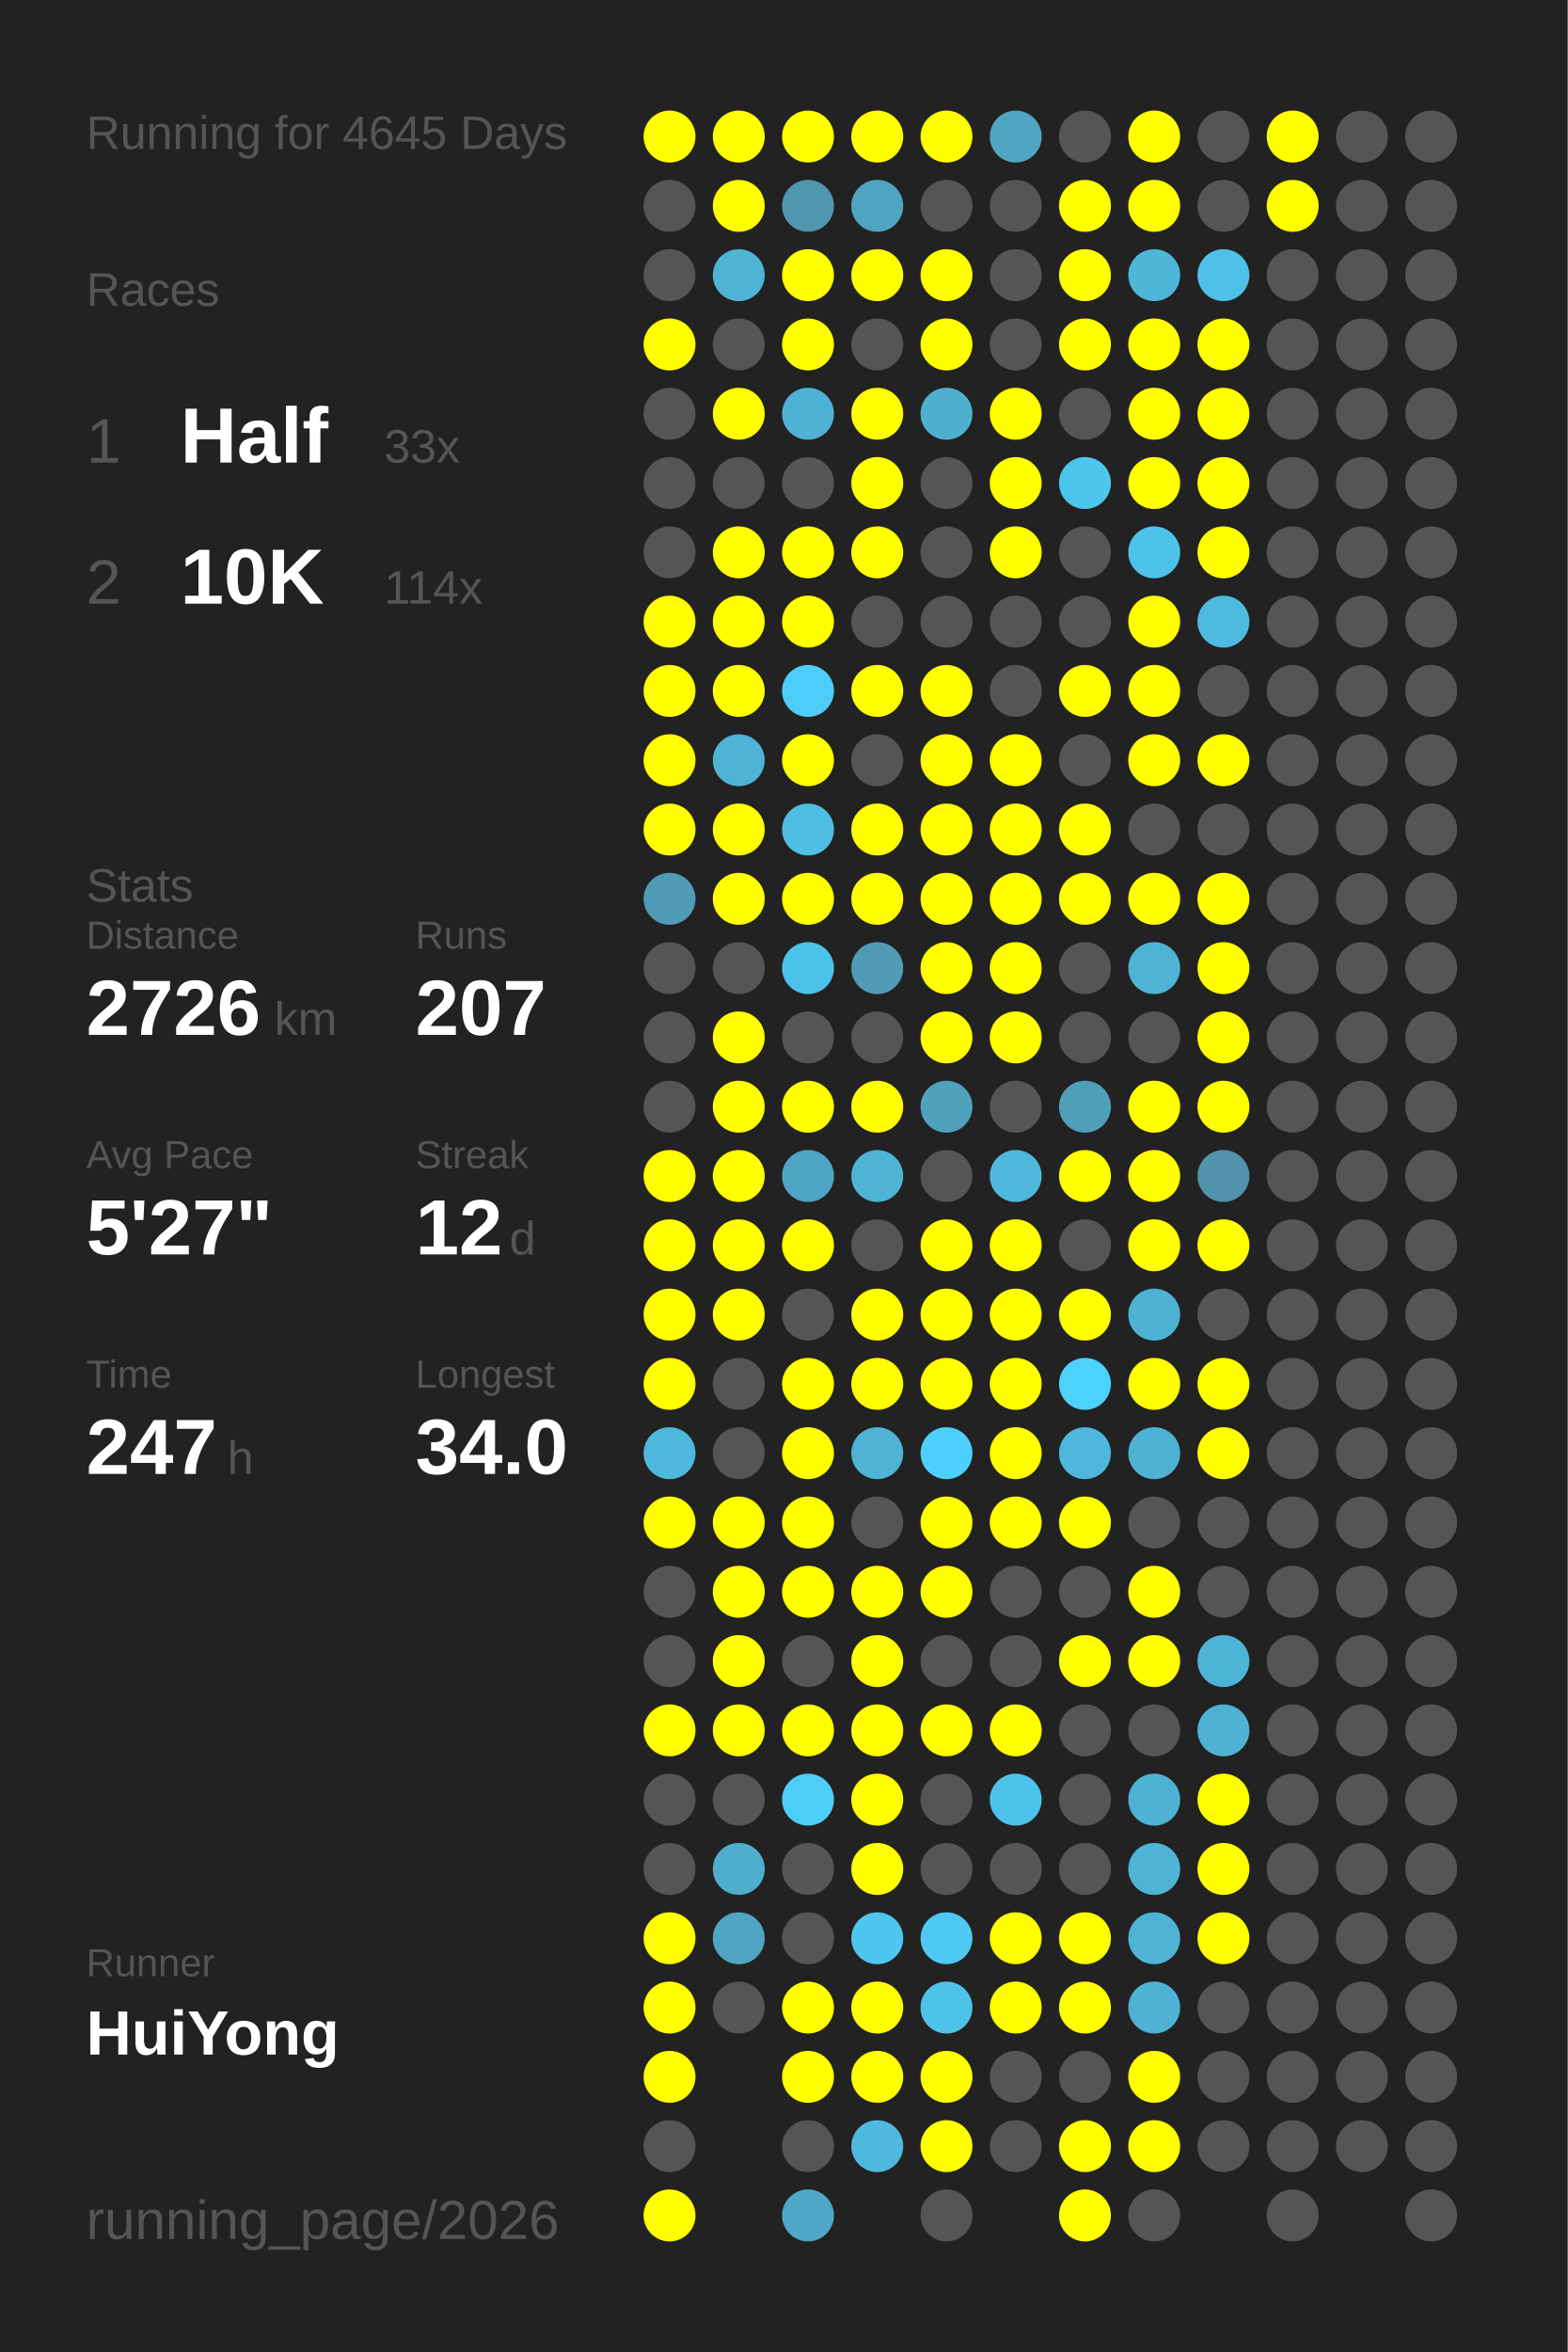
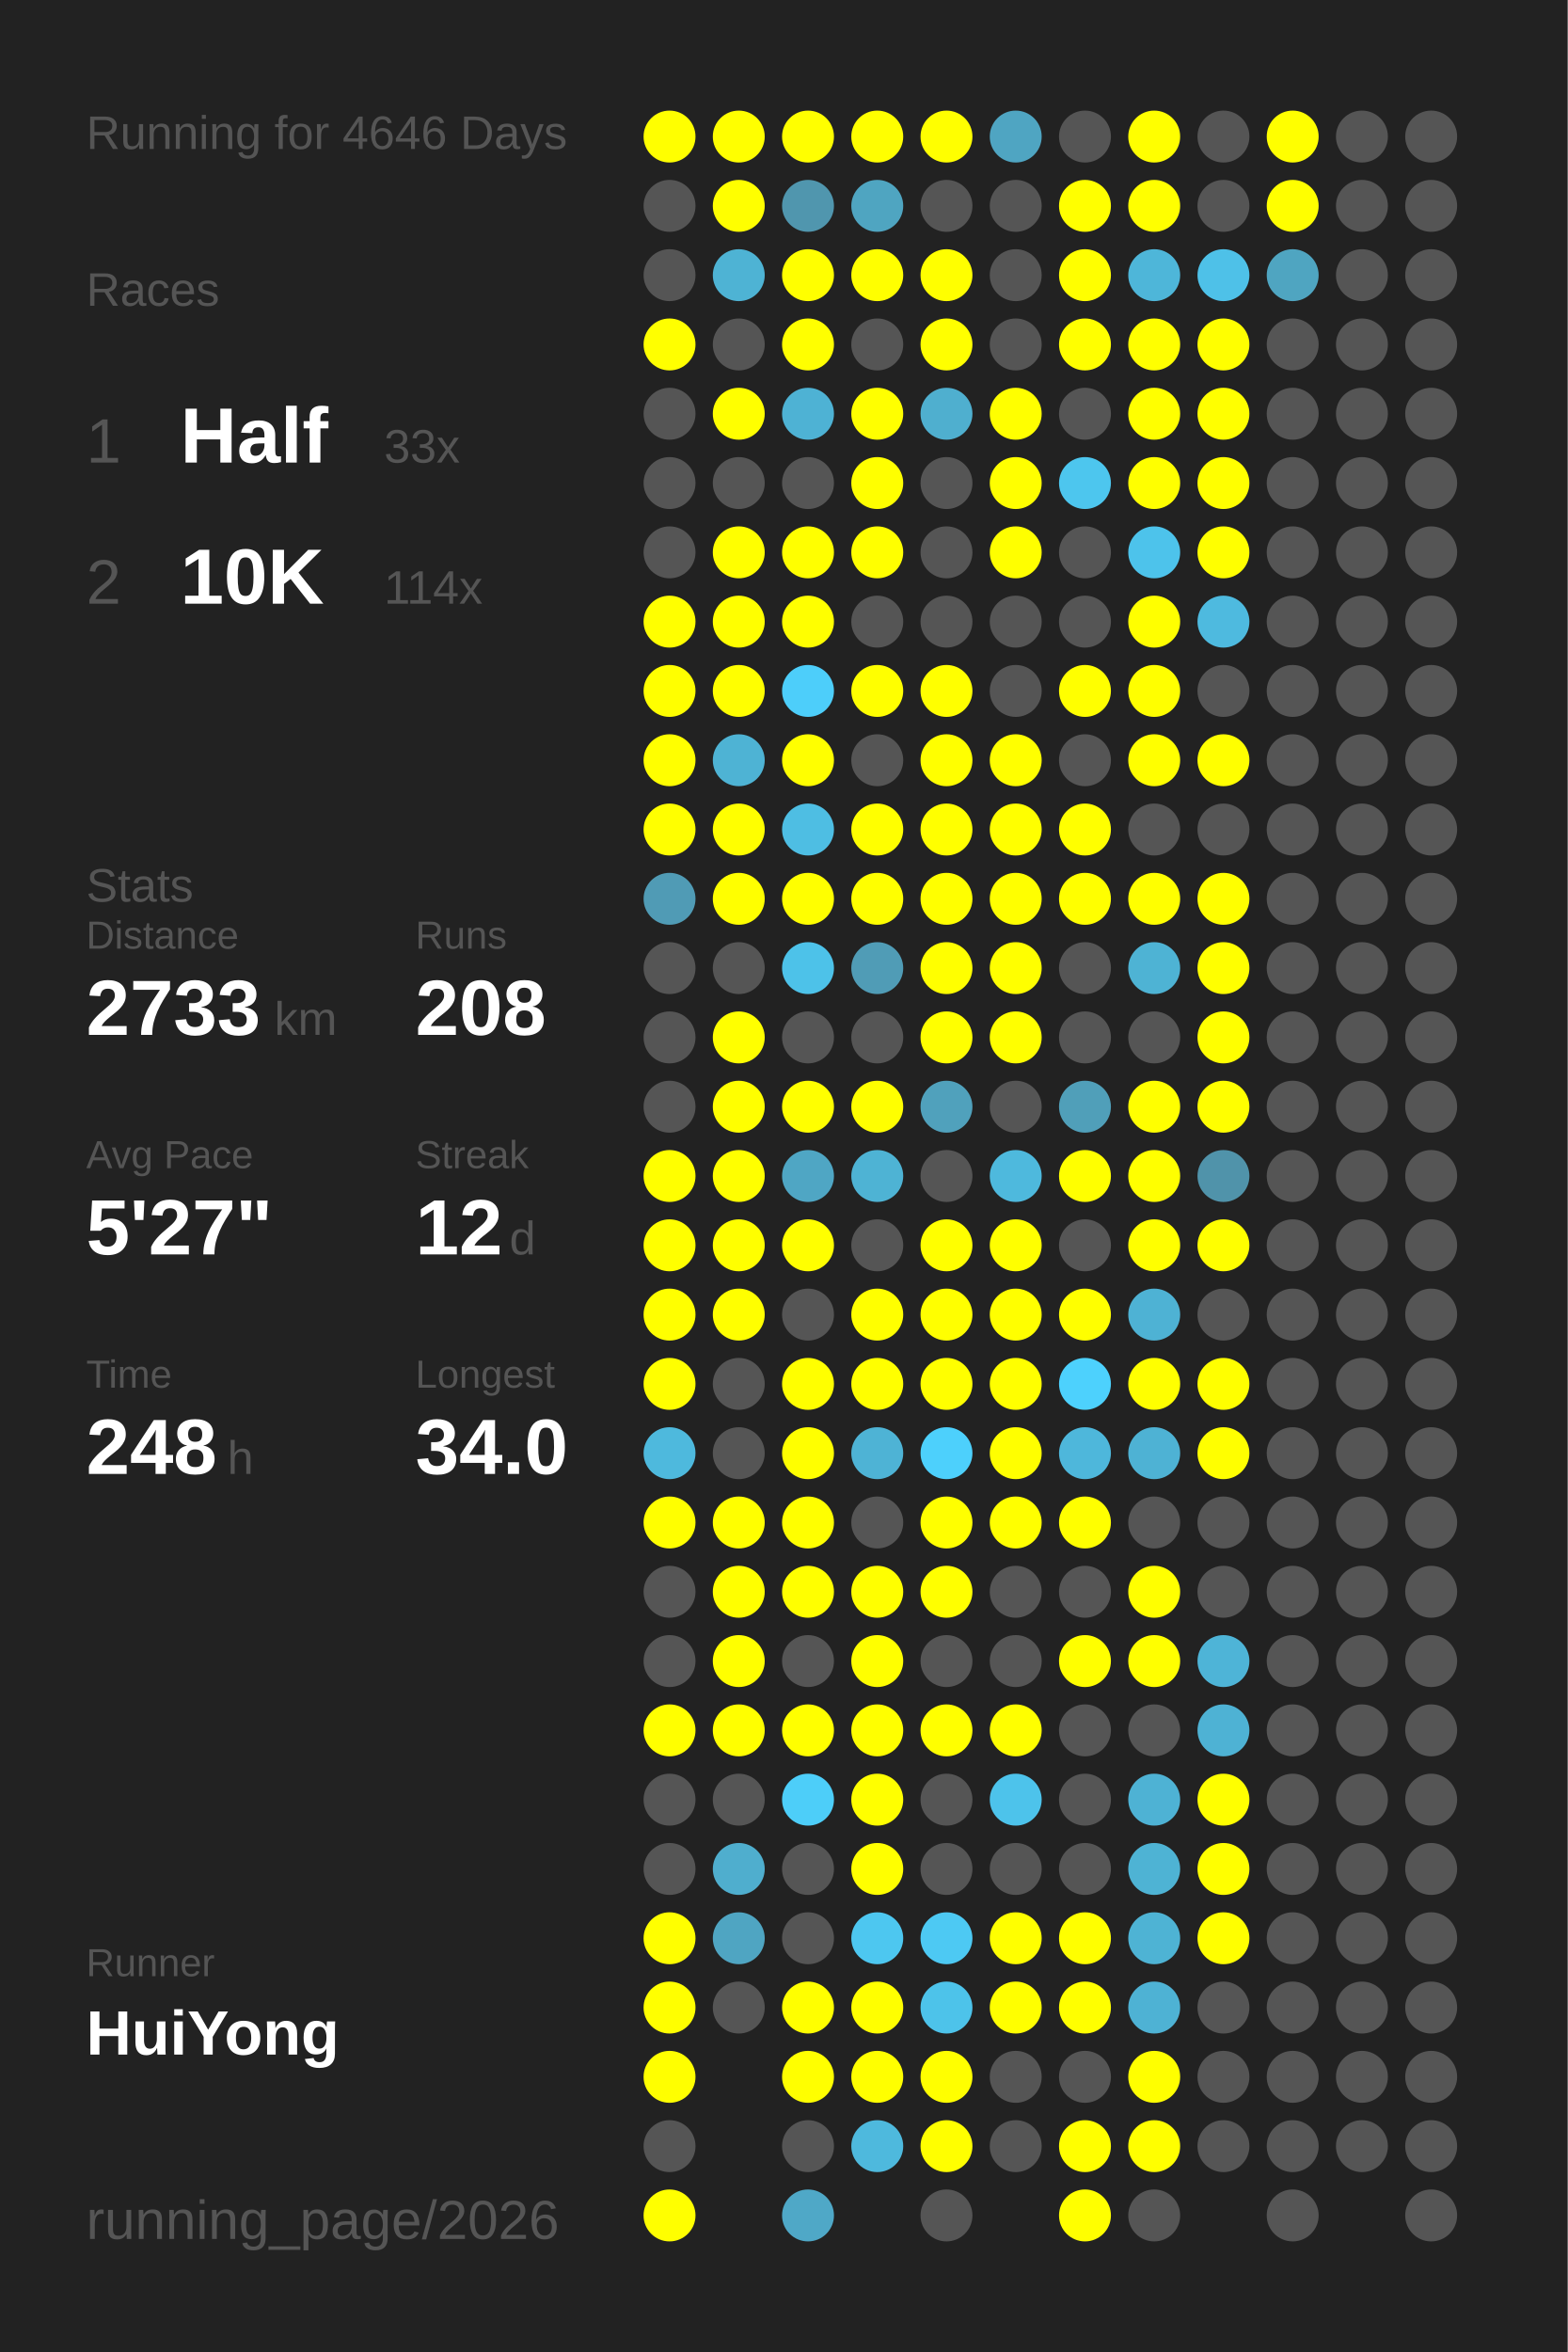
<svg xmlns="http://www.w3.org/2000/svg" baseProfile="full" height="300mm" version="1.1" viewBox="0,0,200,300" width="200mm">
  <defs />
  <rect fill="#222222" height="300" width="200" x="0" y="0" />
-   <text fill="#555555" style="font-size:6px; font-family:Arial;" x="11" y="19">Running for 4645 Days</text>
+   <text fill="#555555" style="font-size:6px; font-family:Arial;" x="11" y="19">Running for 4646 Days</text>
  <text fill="#555555" style="font-size:6px; font-family:Arial;" x="11" y="39">Races</text>
  <text fill="#555555" style="font-size:8px; font-family:Arial;" x="11" y="59">1</text>
  <text fill="#FFFFFF" style="font-size:10px; font-family:Arial; font-weight:bold;" x="23" y="59">Half</text>
  <text fill="#555555" style="font-size:6px; font-family:Arial;" x="49" y="59">33x</text>
  <text fill="#555555" style="font-size:8px; font-family:Arial;" x="11" y="77">2</text>
  <text fill="#FFFFFF" style="font-size:10px; font-family:Arial; font-weight:bold;" x="23" y="77">10K</text>
  <text fill="#555555" style="font-size:6px; font-family:Arial;" x="49" y="77">114x</text>
  <text fill="#555555" style="font-size:6px; font-family:Arial;" x="11" y="115">Stats</text>
  <text fill="#555555" style="font-size:5px; font-family:Arial;" x="11" y="121">Distance</text>
-   <text fill="#FFFFFF" style="font-size:10px; font-family:Arial; font-weight:bold;" x="11" y="132">2726</text>
+   <text fill="#FFFFFF" style="font-size:10px; font-family:Arial; font-weight:bold;" x="11" y="132">2733</text>
  <text fill="#555555" style="font-size:6px; font-family:Arial;" x="35" y="132">km</text>
  <text fill="#555555" style="font-size:5px; font-family:Arial;" x="53" y="121">Runs</text>
-   <text fill="#FFFFFF" style="font-size:10px; font-family:Arial; font-weight:bold;" x="53" y="132">207</text>
+   <text fill="#FFFFFF" style="font-size:10px; font-family:Arial; font-weight:bold;" x="53" y="132">208</text>
  <text fill="#555555" style="font-size:5px; font-family:Arial;" x="11" y="149">Avg Pace</text>
  <text fill="#FFFFFF" style="font-size:10px; font-family:Arial; font-weight:bold;" x="11" y="160">5'27"</text>
  <text fill="#555555" style="font-size:5px; font-family:Arial;" x="53" y="149">Streak</text>
  <text fill="#FFFFFF" style="font-size:10px; font-family:Arial; font-weight:bold;" x="53" y="160">12</text>
  <text fill="#555555" style="font-size:6px; font-family:Arial;" x="65" y="160">d</text>
  <text fill="#555555" style="font-size:5px; font-family:Arial;" x="11" y="177">Time</text>
-   <text fill="#FFFFFF" style="font-size:10px; font-family:Arial; font-weight:bold;" x="11" y="188">247</text>
+   <text fill="#FFFFFF" style="font-size:10px; font-family:Arial; font-weight:bold;" x="11" y="188">248</text>
  <text fill="#555555" style="font-size:6px; font-family:Arial;" x="29" y="188">h</text>
  <text fill="#555555" style="font-size:5px; font-family:Arial;" x="53" y="177">Longest</text>
  <text fill="#FFFFFF" style="font-size:10px; font-family:Arial; font-weight:bold;" x="53" y="188">34.0</text>
  <text fill="#555555" style="font-size:5px; font-family:Arial;" x="11" y="252.065">Runner</text>
  <text fill="#FFFFFF" style="font-size:8px; font-family:Arial; font-weight:bold;" x="11" y="262.065">HuiYong</text>
  <text fill="#555555" style="font-size:7px; font-family:Arial;" x="11" y="285.581">running_page/2026</text>
  <circle cx="85.417" cy="17.419" fill="#FFFF00" r="3.312" />
  <circle cx="85.417" cy="26.258" fill="#555555" r="3.312" />
  <circle cx="85.417" cy="35.097" fill="#555555" r="3.312" />
  <circle cx="85.417" cy="43.935" fill="#FFFF00" r="3.312" />
  <circle cx="85.417" cy="52.774" fill="#555555" r="3.312" />
  <circle cx="85.417" cy="61.613" fill="#555555" r="3.312" />
  <circle cx="85.417" cy="70.452" fill="#555555" r="3.312" />
  <circle cx="85.417" cy="79.29" fill="#FFFF00" r="3.312" />
  <circle cx="85.417" cy="88.129" fill="#FFFF00" r="3.312" />
  <circle cx="85.417" cy="96.968" fill="#FFFF00" r="3.312" />
  <circle cx="85.417" cy="105.806" fill="#FFFF00" r="3.312" />
  <circle cx="85.417" cy="114.645" fill="#509bb5" r="3.312" />
  <circle cx="85.417" cy="123.484" fill="#555555" r="3.312" />
  <circle cx="85.417" cy="132.323" fill="#555555" r="3.312" />
  <circle cx="85.417" cy="141.161" fill="#555555" r="3.312" />
  <circle cx="85.417" cy="150" fill="#FFFF00" r="3.312" />
  <circle cx="85.417" cy="158.839" fill="#FFFF00" r="3.312" />
  <circle cx="85.417" cy="167.677" fill="#FFFF00" r="3.312" />
  <circle cx="85.417" cy="176.516" fill="#FFFF00" r="3.312" />
  <circle cx="85.417" cy="185.355" fill="#4eb9dd" r="3.312" />
  <circle cx="85.417" cy="194.194" fill="#FFFF00" r="3.312" />
  <circle cx="85.417" cy="203.032" fill="#555555" r="3.312" />
  <circle cx="85.417" cy="211.871" fill="#555555" r="3.312" />
  <circle cx="85.417" cy="220.71" fill="#FFFF00" r="3.312" />
  <circle cx="85.417" cy="229.548" fill="#555555" r="3.312" />
  <circle cx="85.417" cy="238.387" fill="#555555" r="3.312" />
  <circle cx="85.417" cy="247.226" fill="#FFFF00" r="3.312" />
  <circle cx="85.417" cy="256.065" fill="#FFFF00" r="3.312" />
  <circle cx="85.417" cy="264.903" fill="#FFFF00" r="3.312" />
  <circle cx="85.417" cy="273.742" fill="#555555" r="3.312" />
  <circle cx="85.417" cy="282.581" fill="#FFFF00" r="3.312" />
  <circle cx="94.25" cy="17.419" fill="#FFFF00" r="3.312" />
  <circle cx="94.25" cy="26.258" fill="#FFFF00" r="3.312" />
  <circle cx="94.25" cy="35.097" fill="#4eb3d4" r="3.312" />
  <circle cx="94.25" cy="43.935" fill="#555555" r="3.312" />
  <circle cx="94.25" cy="52.774" fill="#FFFF00" r="3.312" />
  <circle cx="94.25" cy="61.613" fill="#555555" r="3.312" />
  <circle cx="94.25" cy="70.452" fill="#FFFF00" r="3.312" />
  <circle cx="94.25" cy="79.29" fill="#FFFF00" r="3.312" />
  <circle cx="94.25" cy="88.129" fill="#FFFF00" r="3.312" />
  <circle cx="94.25" cy="96.968" fill="#4eb3d4" r="3.312" />
  <circle cx="94.25" cy="105.806" fill="#FFFF00" r="3.312" />
  <circle cx="94.25" cy="114.645" fill="#FFFF00" r="3.312" />
  <circle cx="94.25" cy="123.484" fill="#555555" r="3.312" />
  <circle cx="94.25" cy="132.323" fill="#FFFF00" r="3.312" />
  <circle cx="94.25" cy="141.161" fill="#FFFF00" r="3.312" />
  <circle cx="94.25" cy="150" fill="#FFFF00" r="3.312" />
  <circle cx="94.25" cy="158.839" fill="#FFFF00" r="3.312" />
  <circle cx="94.25" cy="167.677" fill="#FFFF00" r="3.312" />
  <circle cx="94.25" cy="176.516" fill="#555555" r="3.312" />
  <circle cx="94.25" cy="185.355" fill="#555555" r="3.312" />
  <circle cx="94.25" cy="194.194" fill="#FFFF00" r="3.312" />
  <circle cx="94.25" cy="203.032" fill="#FFFF00" r="3.312" />
  <circle cx="94.25" cy="211.871" fill="#FFFF00" r="3.312" />
  <circle cx="94.25" cy="220.71" fill="#FFFF00" r="3.312" />
  <circle cx="94.25" cy="229.548" fill="#555555" r="3.312" />
  <circle cx="94.25" cy="238.387" fill="#4faece" r="3.312" />
  <circle cx="94.25" cy="247.226" fill="#4fa5c2" r="3.312" />
  <circle cx="94.25" cy="256.065" fill="#555555" r="3.312" />
  <circle cx="103.083" cy="17.419" fill="#FFFF00" r="3.312" />
  <circle cx="103.083" cy="26.258" fill="#5096ae" r="3.312" />
  <circle cx="103.083" cy="35.097" fill="#FFFF00" r="3.312" />
  <circle cx="103.083" cy="43.935" fill="#FFFF00" r="3.312" />
  <circle cx="103.083" cy="52.774" fill="#4eb2d4" r="3.312" />
  <circle cx="103.083" cy="61.613" fill="#555555" r="3.312" />
  <circle cx="103.083" cy="70.452" fill="#FFFF00" r="3.312" />
  <circle cx="103.083" cy="79.29" fill="#FFFF00" r="3.312" />
  <circle cx="103.083" cy="88.129" fill="#4dcefa" r="3.312" />
  <circle cx="103.083" cy="96.968" fill="#FFFF00" r="3.312" />
  <circle cx="103.083" cy="105.806" fill="#4ebee3" r="3.312" />
  <circle cx="103.083" cy="114.645" fill="#FFFF00" r="3.312" />
  <circle cx="103.083" cy="123.484" fill="#4dc2e9" r="3.312" />
  <circle cx="103.083" cy="132.323" fill="#555555" r="3.312" />
  <circle cx="103.083" cy="141.161" fill="#FFFF00" r="3.312" />
  <circle cx="103.083" cy="150" fill="#4fa6c4" r="3.312" />
  <circle cx="103.083" cy="158.839" fill="#FFFF00" r="3.312" />
  <circle cx="103.083" cy="167.677" fill="#555555" r="3.312" />
  <circle cx="103.083" cy="176.516" fill="#FFFF00" r="3.312" />
  <circle cx="103.083" cy="185.355" fill="#FFFF00" r="3.312" />
  <circle cx="103.083" cy="194.194" fill="#FFFF00" r="3.312" />
  <circle cx="103.083" cy="203.032" fill="#FFFF00" r="3.312" />
  <circle cx="103.083" cy="211.871" fill="#555555" r="3.312" />
  <circle cx="103.083" cy="220.71" fill="#FFFF00" r="3.312" />
  <circle cx="103.083" cy="229.548" fill="#4dcef9" r="3.312" />
  <circle cx="103.083" cy="238.387" fill="#555555" r="3.312" />
  <circle cx="103.083" cy="247.226" fill="#555555" r="3.312" />
  <circle cx="103.083" cy="256.065" fill="#FFFF00" r="3.312" />
  <circle cx="103.083" cy="264.903" fill="#FFFF00" r="3.312" />
  <circle cx="103.083" cy="273.742" fill="#555555" r="3.312" />
  <circle cx="103.083" cy="282.581" fill="#4fa8c7" r="3.312" />
  <circle cx="111.917" cy="17.419" fill="#FFFF00" r="3.312" />
  <circle cx="111.917" cy="26.258" fill="#4fa5c1" r="3.312" />
  <circle cx="111.917" cy="35.097" fill="#FFFF00" r="3.312" />
  <circle cx="111.917" cy="43.935" fill="#555555" r="3.312" />
  <circle cx="111.917" cy="52.774" fill="#FFFF00" r="3.312" />
  <circle cx="111.917" cy="61.613" fill="#FFFF00" r="3.312" />
  <circle cx="111.917" cy="70.452" fill="#FFFF00" r="3.312" />
  <circle cx="111.917" cy="79.29" fill="#555555" r="3.312" />
  <circle cx="111.917" cy="88.129" fill="#FFFF00" r="3.312" />
  <circle cx="111.917" cy="96.968" fill="#555555" r="3.312" />
  <circle cx="111.917" cy="105.806" fill="#FFFF00" r="3.312" />
  <circle cx="111.917" cy="114.645" fill="#FFFF00" r="3.312" />
  <circle cx="111.917" cy="123.484" fill="#509cb6" r="3.312" />
  <circle cx="111.917" cy="132.323" fill="#555555" r="3.312" />
  <circle cx="111.917" cy="141.161" fill="#FFFF00" r="3.312" />
  <circle cx="111.917" cy="150" fill="#4eb3d4" r="3.312" />
  <circle cx="111.917" cy="158.839" fill="#555555" r="3.312" />
  <circle cx="111.917" cy="167.677" fill="#FFFF00" r="3.312" />
  <circle cx="111.917" cy="176.516" fill="#FFFF00" r="3.312" />
  <circle cx="111.917" cy="185.355" fill="#4eb3d5" r="3.312" />
  <circle cx="111.917" cy="194.194" fill="#555555" r="3.312" />
  <circle cx="111.917" cy="203.032" fill="#FFFF00" r="3.312" />
  <circle cx="111.917" cy="211.871" fill="#FFFF00" r="3.312" />
  <circle cx="111.917" cy="220.71" fill="#FFFF00" r="3.312" />
  <circle cx="111.917" cy="229.548" fill="#FFFF00" r="3.312" />
  <circle cx="111.917" cy="238.387" fill="#FFFF00" r="3.312" />
  <circle cx="111.917" cy="247.226" fill="#4dc7f0" r="3.312" />
  <circle cx="111.917" cy="256.065" fill="#FFFF00" r="3.312" />
  <circle cx="111.917" cy="264.903" fill="#FFFF00" r="3.312" />
  <circle cx="111.917" cy="273.742" fill="#4eb9dd" r="3.312" />
  <circle cx="120.75" cy="17.419" fill="#FFFF00" r="3.312" />
  <circle cx="120.75" cy="26.258" fill="#555555" r="3.312" />
  <circle cx="120.75" cy="35.097" fill="#FFFF00" r="3.312" />
  <circle cx="120.75" cy="43.935" fill="#FFFF00" r="3.312" />
  <circle cx="120.75" cy="52.774" fill="#4fafcf" r="3.312" />
  <circle cx="120.75" cy="61.613" fill="#555555" r="3.312" />
  <circle cx="120.75" cy="70.452" fill="#555555" r="3.312" />
  <circle cx="120.75" cy="79.29" fill="#555555" r="3.312" />
  <circle cx="120.75" cy="88.129" fill="#FFFF00" r="3.312" />
  <circle cx="120.75" cy="96.968" fill="#FFFF00" r="3.312" />
  <circle cx="120.75" cy="105.806" fill="#FFFF00" r="3.312" />
  <circle cx="120.75" cy="114.645" fill="#FFFF00" r="3.312" />
  <circle cx="120.75" cy="123.484" fill="#FFFF00" r="3.312" />
  <circle cx="120.75" cy="132.323" fill="#FFFF00" r="3.312" />
  <circle cx="120.75" cy="141.161" fill="#50a1bc" r="3.312" />
  <circle cx="120.75" cy="150" fill="#555555" r="3.312" />
  <circle cx="120.75" cy="158.839" fill="#FFFF00" r="3.312" />
  <circle cx="120.75" cy="167.677" fill="#FFFF00" r="3.312" />
  <circle cx="120.75" cy="176.516" fill="#FFFF00" r="3.312" />
  <circle cx="120.75" cy="185.355" fill="#4dd0fc" r="3.312" />
  <circle cx="120.75" cy="194.194" fill="#FFFF00" r="3.312" />
  <circle cx="120.75" cy="203.032" fill="#FFFF00" r="3.312" />
  <circle cx="120.75" cy="211.871" fill="#555555" r="3.312" />
  <circle cx="120.75" cy="220.71" fill="#FFFF00" r="3.312" />
  <circle cx="120.75" cy="229.548" fill="#555555" r="3.312" />
  <circle cx="120.75" cy="238.387" fill="#555555" r="3.312" />
  <circle cx="120.75" cy="247.226" fill="#4dc9f3" r="3.312" />
  <circle cx="120.75" cy="256.065" fill="#4dc3ea" r="3.312" />
  <circle cx="120.75" cy="264.903" fill="#FFFF00" r="3.312" />
  <circle cx="120.75" cy="273.742" fill="#FFFF00" r="3.312" />
  <circle cx="120.75" cy="282.581" fill="#555555" r="3.312" />
  <circle cx="129.583" cy="17.419" fill="#4fa5c2" r="3.312" />
  <circle cx="129.583" cy="26.258" fill="#555555" r="3.312" />
  <circle cx="129.583" cy="35.097" fill="#555555" r="3.312" />
  <circle cx="129.583" cy="43.935" fill="#555555" r="3.312" />
  <circle cx="129.583" cy="52.774" fill="#FFFF00" r="3.312" />
  <circle cx="129.583" cy="61.613" fill="#FFFF00" r="3.312" />
  <circle cx="129.583" cy="70.452" fill="#FFFF00" r="3.312" />
  <circle cx="129.583" cy="79.29" fill="#555555" r="3.312" />
  <circle cx="129.583" cy="88.129" fill="#555555" r="3.312" />
  <circle cx="129.583" cy="96.968" fill="#FFFF00" r="3.312" />
  <circle cx="129.583" cy="105.806" fill="#FFFF00" r="3.312" />
  <circle cx="129.583" cy="114.645" fill="#FFFF00" r="3.312" />
  <circle cx="129.583" cy="123.484" fill="#FFFF00" r="3.312" />
  <circle cx="129.583" cy="132.323" fill="#FFFF00" r="3.312" />
  <circle cx="129.583" cy="141.161" fill="#555555" r="3.312" />
  <circle cx="129.583" cy="150" fill="#4eb9dd" r="3.312" />
  <circle cx="129.583" cy="158.839" fill="#FFFF00" r="3.312" />
  <circle cx="129.583" cy="167.677" fill="#FFFF00" r="3.312" />
  <circle cx="129.583" cy="176.516" fill="#FFFF00" r="3.312" />
  <circle cx="129.583" cy="185.355" fill="#FFFF00" r="3.312" />
  <circle cx="129.583" cy="194.194" fill="#FFFF00" r="3.312" />
  <circle cx="129.583" cy="203.032" fill="#555555" r="3.312" />
  <circle cx="129.583" cy="211.871" fill="#555555" r="3.312" />
  <circle cx="129.583" cy="220.71" fill="#FFFF00" r="3.312" />
  <circle cx="129.583" cy="229.548" fill="#4dc3eb" r="3.312" />
  <circle cx="129.583" cy="238.387" fill="#555555" r="3.312" />
  <circle cx="129.583" cy="247.226" fill="#FFFF00" r="3.312" />
  <circle cx="129.583" cy="256.065" fill="#FFFF00" r="3.312" />
  <circle cx="129.583" cy="264.903" fill="#555555" r="3.312" />
  <circle cx="129.583" cy="273.742" fill="#555555" r="3.312" />
  <circle cx="138.417" cy="17.419" fill="#555555" r="3.312" />
  <circle cx="138.417" cy="26.258" fill="#FFFF00" r="3.312" />
  <circle cx="138.417" cy="35.097" fill="#FFFF00" r="3.312" />
  <circle cx="138.417" cy="43.935" fill="#FFFF00" r="3.312" />
  <circle cx="138.417" cy="52.774" fill="#555555" r="3.312" />
  <circle cx="138.417" cy="61.613" fill="#4dc6ee" r="3.312" />
  <circle cx="138.417" cy="70.452" fill="#555555" r="3.312" />
  <circle cx="138.417" cy="79.29" fill="#555555" r="3.312" />
  <circle cx="138.417" cy="88.129" fill="#FFFF00" r="3.312" />
  <circle cx="138.417" cy="96.968" fill="#555555" r="3.312" />
  <circle cx="138.417" cy="105.806" fill="#FFFF00" r="3.312" />
  <circle cx="138.417" cy="114.645" fill="#FFFF00" r="3.312" />
  <circle cx="138.417" cy="123.484" fill="#555555" r="3.312" />
  <circle cx="138.417" cy="132.323" fill="#555555" r="3.312" />
  <circle cx="138.417" cy="141.161" fill="#509fb9" r="3.312" />
  <circle cx="138.417" cy="150" fill="#FFFF00" r="3.312" />
  <circle cx="138.417" cy="158.839" fill="#555555" r="3.312" />
  <circle cx="138.417" cy="167.677" fill="#FFFF00" r="3.312" />
  <circle cx="138.417" cy="176.516" fill="#4dd1fd" r="3.312" />
  <circle cx="138.417" cy="185.355" fill="#4eb7db" r="3.312" />
  <circle cx="138.417" cy="194.194" fill="#FFFF00" r="3.312" />
  <circle cx="138.417" cy="203.032" fill="#555555" r="3.312" />
  <circle cx="138.417" cy="211.871" fill="#FFFF00" r="3.312" />
  <circle cx="138.417" cy="220.71" fill="#555555" r="3.312" />
  <circle cx="138.417" cy="229.548" fill="#555555" r="3.312" />
  <circle cx="138.417" cy="238.387" fill="#555555" r="3.312" />
  <circle cx="138.417" cy="247.226" fill="#FFFF00" r="3.312" />
  <circle cx="138.417" cy="256.065" fill="#FFFF00" r="3.312" />
  <circle cx="138.417" cy="264.903" fill="#555555" r="3.312" />
  <circle cx="138.417" cy="273.742" fill="#FFFF00" r="3.312" />
  <circle cx="138.417" cy="282.581" fill="#FFFF00" r="3.312" />
  <circle cx="147.25" cy="17.419" fill="#FFFF00" r="3.312" />
  <circle cx="147.25" cy="26.258" fill="#FFFF00" r="3.312" />
  <circle cx="147.25" cy="35.097" fill="#4eb6d9" r="3.312" />
  <circle cx="147.25" cy="43.935" fill="#FFFF00" r="3.312" />
  <circle cx="147.25" cy="52.774" fill="#FFFF00" r="3.312" />
  <circle cx="147.25" cy="61.613" fill="#FFFF00" r="3.312" />
  <circle cx="147.25" cy="70.452" fill="#4dc3eb" r="3.312" />
  <circle cx="147.25" cy="79.29" fill="#FFFF00" r="3.312" />
  <circle cx="147.25" cy="88.129" fill="#FFFF00" r="3.312" />
  <circle cx="147.25" cy="96.968" fill="#FFFF00" r="3.312" />
  <circle cx="147.25" cy="105.806" fill="#555555" r="3.312" />
  <circle cx="147.25" cy="114.645" fill="#FFFF00" r="3.312" />
  <circle cx="147.25" cy="123.484" fill="#4eb3d4" r="3.312" />
  <circle cx="147.25" cy="132.323" fill="#555555" r="3.312" />
  <circle cx="147.25" cy="141.161" fill="#FFFF00" r="3.312" />
  <circle cx="147.25" cy="150" fill="#FFFF00" r="3.312" />
  <circle cx="147.25" cy="158.839" fill="#FFFF00" r="3.312" />
  <circle cx="147.25" cy="167.677" fill="#4eb2d4" r="3.312" />
  <circle cx="147.25" cy="176.516" fill="#FFFF00" r="3.312" />
  <circle cx="147.25" cy="185.355" fill="#4eb2d4" r="3.312" />
  <circle cx="147.25" cy="194.194" fill="#555555" r="3.312" />
  <circle cx="147.25" cy="203.032" fill="#FFFF00" r="3.312" />
  <circle cx="147.25" cy="211.871" fill="#FFFF00" r="3.312" />
  <circle cx="147.25" cy="220.71" fill="#555555" r="3.312" />
  <circle cx="147.25" cy="229.548" fill="#4eb2d4" r="3.312" />
  <circle cx="147.25" cy="238.387" fill="#4eb3d4" r="3.312" />
  <circle cx="147.25" cy="247.226" fill="#4eb3d4" r="3.312" />
  <circle cx="147.25" cy="256.065" fill="#4eb2d4" r="3.312" />
  <circle cx="147.25" cy="264.903" fill="#FFFF00" r="3.312" />
  <circle cx="147.25" cy="273.742" fill="#FFFF00" r="3.312" />
  <circle cx="147.25" cy="282.581" fill="#555555" r="3.312" />
  <circle cx="156.083" cy="17.419" fill="#555555" r="3.312" />
  <circle cx="156.083" cy="26.258" fill="#555555" r="3.312" />
  <circle cx="156.083" cy="35.097" fill="#4ec1e8" r="3.312" />
  <circle cx="156.083" cy="43.935" fill="#FFFF00" r="3.312" />
  <circle cx="156.083" cy="52.774" fill="#FFFF00" r="3.312" />
  <circle cx="156.083" cy="61.613" fill="#FFFF00" r="3.312" />
  <circle cx="156.083" cy="70.452" fill="#FFFF00" r="3.312" />
  <circle cx="156.083" cy="79.29" fill="#4ebadf" r="3.312" />
  <circle cx="156.083" cy="88.129" fill="#555555" r="3.312" />
  <circle cx="156.083" cy="96.968" fill="#FFFF00" r="3.312" />
  <circle cx="156.083" cy="105.806" fill="#555555" r="3.312" />
  <circle cx="156.083" cy="114.645" fill="#FFFF00" r="3.312" />
  <circle cx="156.083" cy="123.484" fill="#FFFF00" r="3.312" />
  <circle cx="156.083" cy="132.323" fill="#FFFF00" r="3.312" />
  <circle cx="156.083" cy="141.161" fill="#FFFF00" r="3.312" />
  <circle cx="156.083" cy="150" fill="#5093aa" r="3.312" />
  <circle cx="156.083" cy="158.839" fill="#FFFF00" r="3.312" />
  <circle cx="156.083" cy="167.677" fill="#555555" r="3.312" />
  <circle cx="156.083" cy="176.516" fill="#FFFF00" r="3.312" />
  <circle cx="156.083" cy="185.355" fill="#FFFF00" r="3.312" />
  <circle cx="156.083" cy="194.194" fill="#555555" r="3.312" />
  <circle cx="156.083" cy="203.032" fill="#555555" r="3.312" />
  <circle cx="156.083" cy="211.871" fill="#4eb4d7" r="3.312" />
  <circle cx="156.083" cy="220.71" fill="#4eb2d4" r="3.312" />
  <circle cx="156.083" cy="229.548" fill="#FFFF00" r="3.312" />
  <circle cx="156.083" cy="238.387" fill="#FFFF00" r="3.312" />
  <circle cx="156.083" cy="247.226" fill="#FFFF00" r="3.312" />
  <circle cx="156.083" cy="256.065" fill="#555555" r="3.312" />
  <circle cx="156.083" cy="264.903" fill="#555555" r="3.312" />
  <circle cx="156.083" cy="273.742" fill="#555555" r="3.312" />
  <circle cx="164.917" cy="17.419" fill="#FFFF00" r="3.312" />
  <circle cx="164.917" cy="26.258" fill="#FFFF00" r="3.312" />
-   <circle cx="164.917" cy="35.097" fill="#555555" r="3.312" />
+   <circle cx="164.917" cy="35.097" fill="#4fa5c1" r="3.312" />
  <circle cx="164.917" cy="43.935" fill="#555555" r="3.312" />
  <circle cx="164.917" cy="52.774" fill="#555555" r="3.312" />
  <circle cx="164.917" cy="61.613" fill="#555555" r="3.312" />
  <circle cx="164.917" cy="70.452" fill="#555555" r="3.312" />
  <circle cx="164.917" cy="79.29" fill="#555555" r="3.312" />
  <circle cx="164.917" cy="88.129" fill="#555555" r="3.312" />
  <circle cx="164.917" cy="96.968" fill="#555555" r="3.312" />
  <circle cx="164.917" cy="105.806" fill="#555555" r="3.312" />
  <circle cx="164.917" cy="114.645" fill="#555555" r="3.312" />
  <circle cx="164.917" cy="123.484" fill="#555555" r="3.312" />
  <circle cx="164.917" cy="132.323" fill="#555555" r="3.312" />
  <circle cx="164.917" cy="141.161" fill="#555555" r="3.312" />
  <circle cx="164.917" cy="150" fill="#555555" r="3.312" />
  <circle cx="164.917" cy="158.839" fill="#555555" r="3.312" />
  <circle cx="164.917" cy="167.677" fill="#555555" r="3.312" />
  <circle cx="164.917" cy="176.516" fill="#555555" r="3.312" />
  <circle cx="164.917" cy="185.355" fill="#555555" r="3.312" />
  <circle cx="164.917" cy="194.194" fill="#555555" r="3.312" />
  <circle cx="164.917" cy="203.032" fill="#555555" r="3.312" />
  <circle cx="164.917" cy="211.871" fill="#555555" r="3.312" />
  <circle cx="164.917" cy="220.71" fill="#555555" r="3.312" />
  <circle cx="164.917" cy="229.548" fill="#555555" r="3.312" />
  <circle cx="164.917" cy="238.387" fill="#555555" r="3.312" />
  <circle cx="164.917" cy="247.226" fill="#555555" r="3.312" />
  <circle cx="164.917" cy="256.065" fill="#555555" r="3.312" />
  <circle cx="164.917" cy="264.903" fill="#555555" r="3.312" />
  <circle cx="164.917" cy="273.742" fill="#555555" r="3.312" />
  <circle cx="164.917" cy="282.581" fill="#555555" r="3.312" />
  <circle cx="173.75" cy="17.419" fill="#555555" r="3.312" />
  <circle cx="173.75" cy="26.258" fill="#555555" r="3.312" />
  <circle cx="173.75" cy="35.097" fill="#555555" r="3.312" />
  <circle cx="173.75" cy="43.935" fill="#555555" r="3.312" />
  <circle cx="173.75" cy="52.774" fill="#555555" r="3.312" />
  <circle cx="173.75" cy="61.613" fill="#555555" r="3.312" />
  <circle cx="173.75" cy="70.452" fill="#555555" r="3.312" />
  <circle cx="173.75" cy="79.29" fill="#555555" r="3.312" />
  <circle cx="173.75" cy="88.129" fill="#555555" r="3.312" />
  <circle cx="173.75" cy="96.968" fill="#555555" r="3.312" />
  <circle cx="173.75" cy="105.806" fill="#555555" r="3.312" />
  <circle cx="173.75" cy="114.645" fill="#555555" r="3.312" />
  <circle cx="173.75" cy="123.484" fill="#555555" r="3.312" />
  <circle cx="173.75" cy="132.323" fill="#555555" r="3.312" />
  <circle cx="173.75" cy="141.161" fill="#555555" r="3.312" />
  <circle cx="173.75" cy="150" fill="#555555" r="3.312" />
  <circle cx="173.75" cy="158.839" fill="#555555" r="3.312" />
  <circle cx="173.75" cy="167.677" fill="#555555" r="3.312" />
  <circle cx="173.75" cy="176.516" fill="#555555" r="3.312" />
  <circle cx="173.75" cy="185.355" fill="#555555" r="3.312" />
  <circle cx="173.75" cy="194.194" fill="#555555" r="3.312" />
  <circle cx="173.75" cy="203.032" fill="#555555" r="3.312" />
  <circle cx="173.75" cy="211.871" fill="#555555" r="3.312" />
  <circle cx="173.75" cy="220.71" fill="#555555" r="3.312" />
  <circle cx="173.75" cy="229.548" fill="#555555" r="3.312" />
  <circle cx="173.75" cy="238.387" fill="#555555" r="3.312" />
  <circle cx="173.75" cy="247.226" fill="#555555" r="3.312" />
  <circle cx="173.75" cy="256.065" fill="#555555" r="3.312" />
  <circle cx="173.75" cy="264.903" fill="#555555" r="3.312" />
  <circle cx="173.75" cy="273.742" fill="#555555" r="3.312" />
  <circle cx="182.583" cy="17.419" fill="#555555" r="3.312" />
  <circle cx="182.583" cy="26.258" fill="#555555" r="3.312" />
  <circle cx="182.583" cy="35.097" fill="#555555" r="3.312" />
  <circle cx="182.583" cy="43.935" fill="#555555" r="3.312" />
  <circle cx="182.583" cy="52.774" fill="#555555" r="3.312" />
  <circle cx="182.583" cy="61.613" fill="#555555" r="3.312" />
  <circle cx="182.583" cy="70.452" fill="#555555" r="3.312" />
  <circle cx="182.583" cy="79.29" fill="#555555" r="3.312" />
  <circle cx="182.583" cy="88.129" fill="#555555" r="3.312" />
  <circle cx="182.583" cy="96.968" fill="#555555" r="3.312" />
  <circle cx="182.583" cy="105.806" fill="#555555" r="3.312" />
  <circle cx="182.583" cy="114.645" fill="#555555" r="3.312" />
  <circle cx="182.583" cy="123.484" fill="#555555" r="3.312" />
  <circle cx="182.583" cy="132.323" fill="#555555" r="3.312" />
  <circle cx="182.583" cy="141.161" fill="#555555" r="3.312" />
  <circle cx="182.583" cy="150" fill="#555555" r="3.312" />
  <circle cx="182.583" cy="158.839" fill="#555555" r="3.312" />
  <circle cx="182.583" cy="167.677" fill="#555555" r="3.312" />
  <circle cx="182.583" cy="176.516" fill="#555555" r="3.312" />
  <circle cx="182.583" cy="185.355" fill="#555555" r="3.312" />
  <circle cx="182.583" cy="194.194" fill="#555555" r="3.312" />
  <circle cx="182.583" cy="203.032" fill="#555555" r="3.312" />
  <circle cx="182.583" cy="211.871" fill="#555555" r="3.312" />
  <circle cx="182.583" cy="220.71" fill="#555555" r="3.312" />
  <circle cx="182.583" cy="229.548" fill="#555555" r="3.312" />
  <circle cx="182.583" cy="238.387" fill="#555555" r="3.312" />
  <circle cx="182.583" cy="247.226" fill="#555555" r="3.312" />
  <circle cx="182.583" cy="256.065" fill="#555555" r="3.312" />
  <circle cx="182.583" cy="264.903" fill="#555555" r="3.312" />
  <circle cx="182.583" cy="273.742" fill="#555555" r="3.312" />
  <circle cx="182.583" cy="282.581" fill="#555555" r="3.312" />
</svg>
